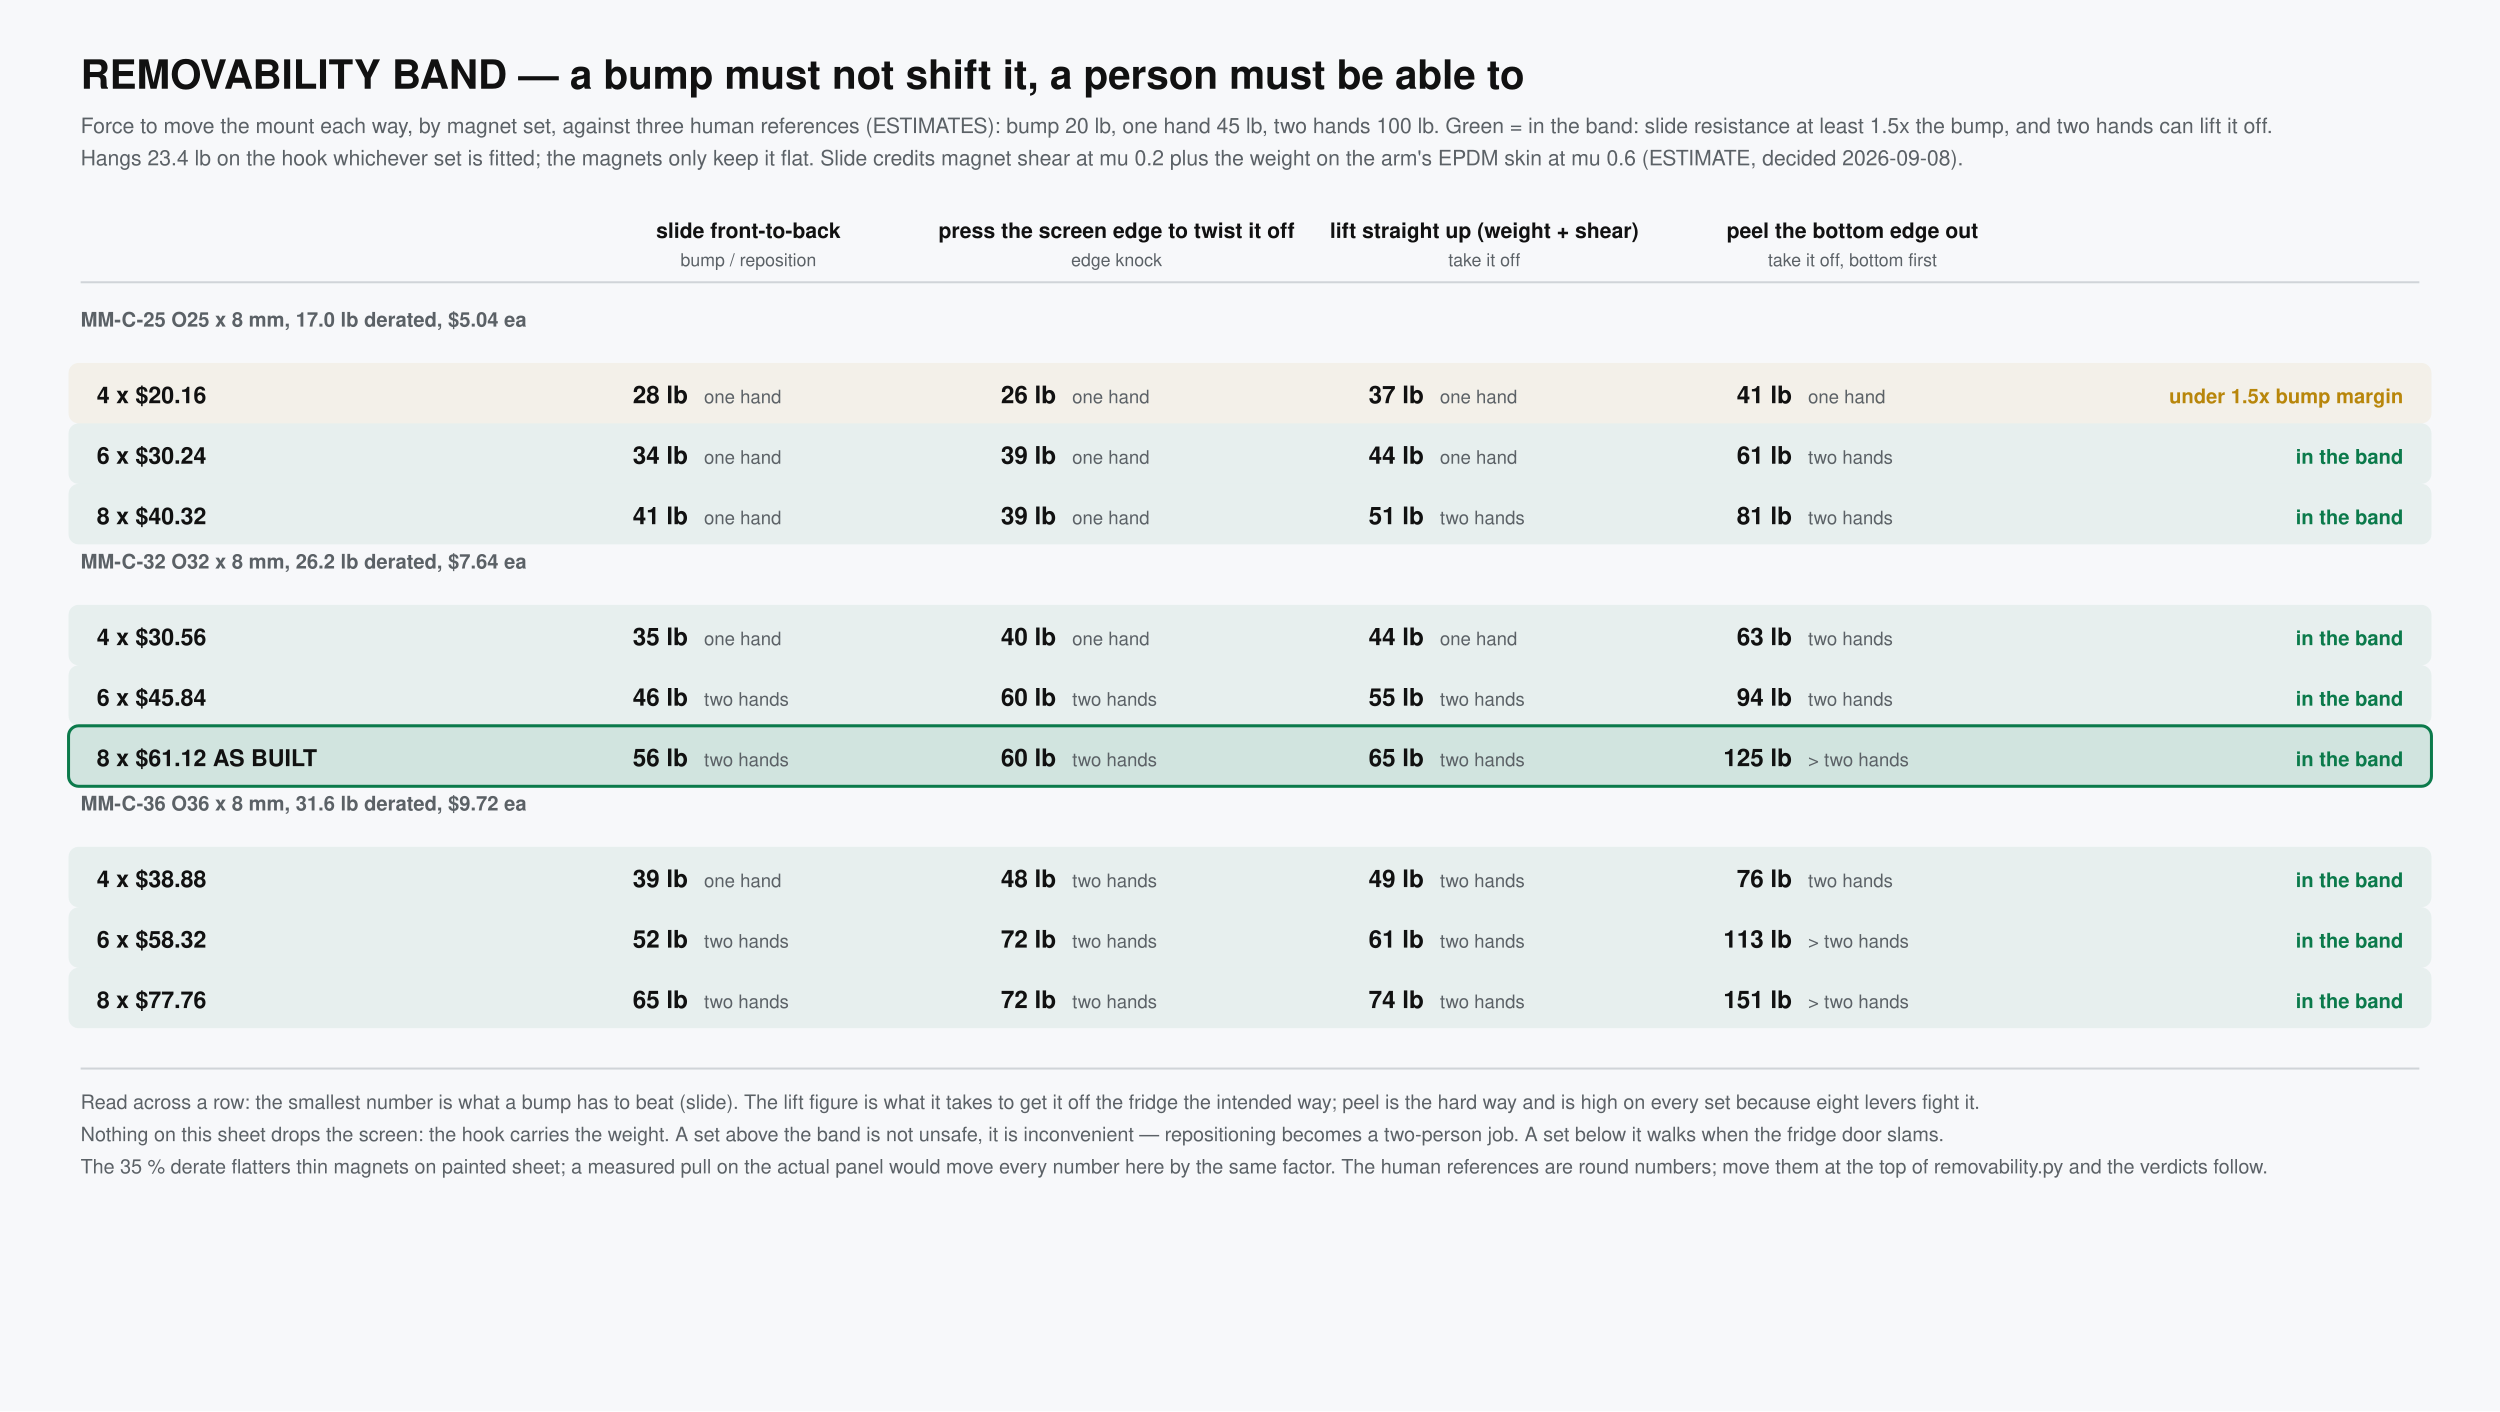
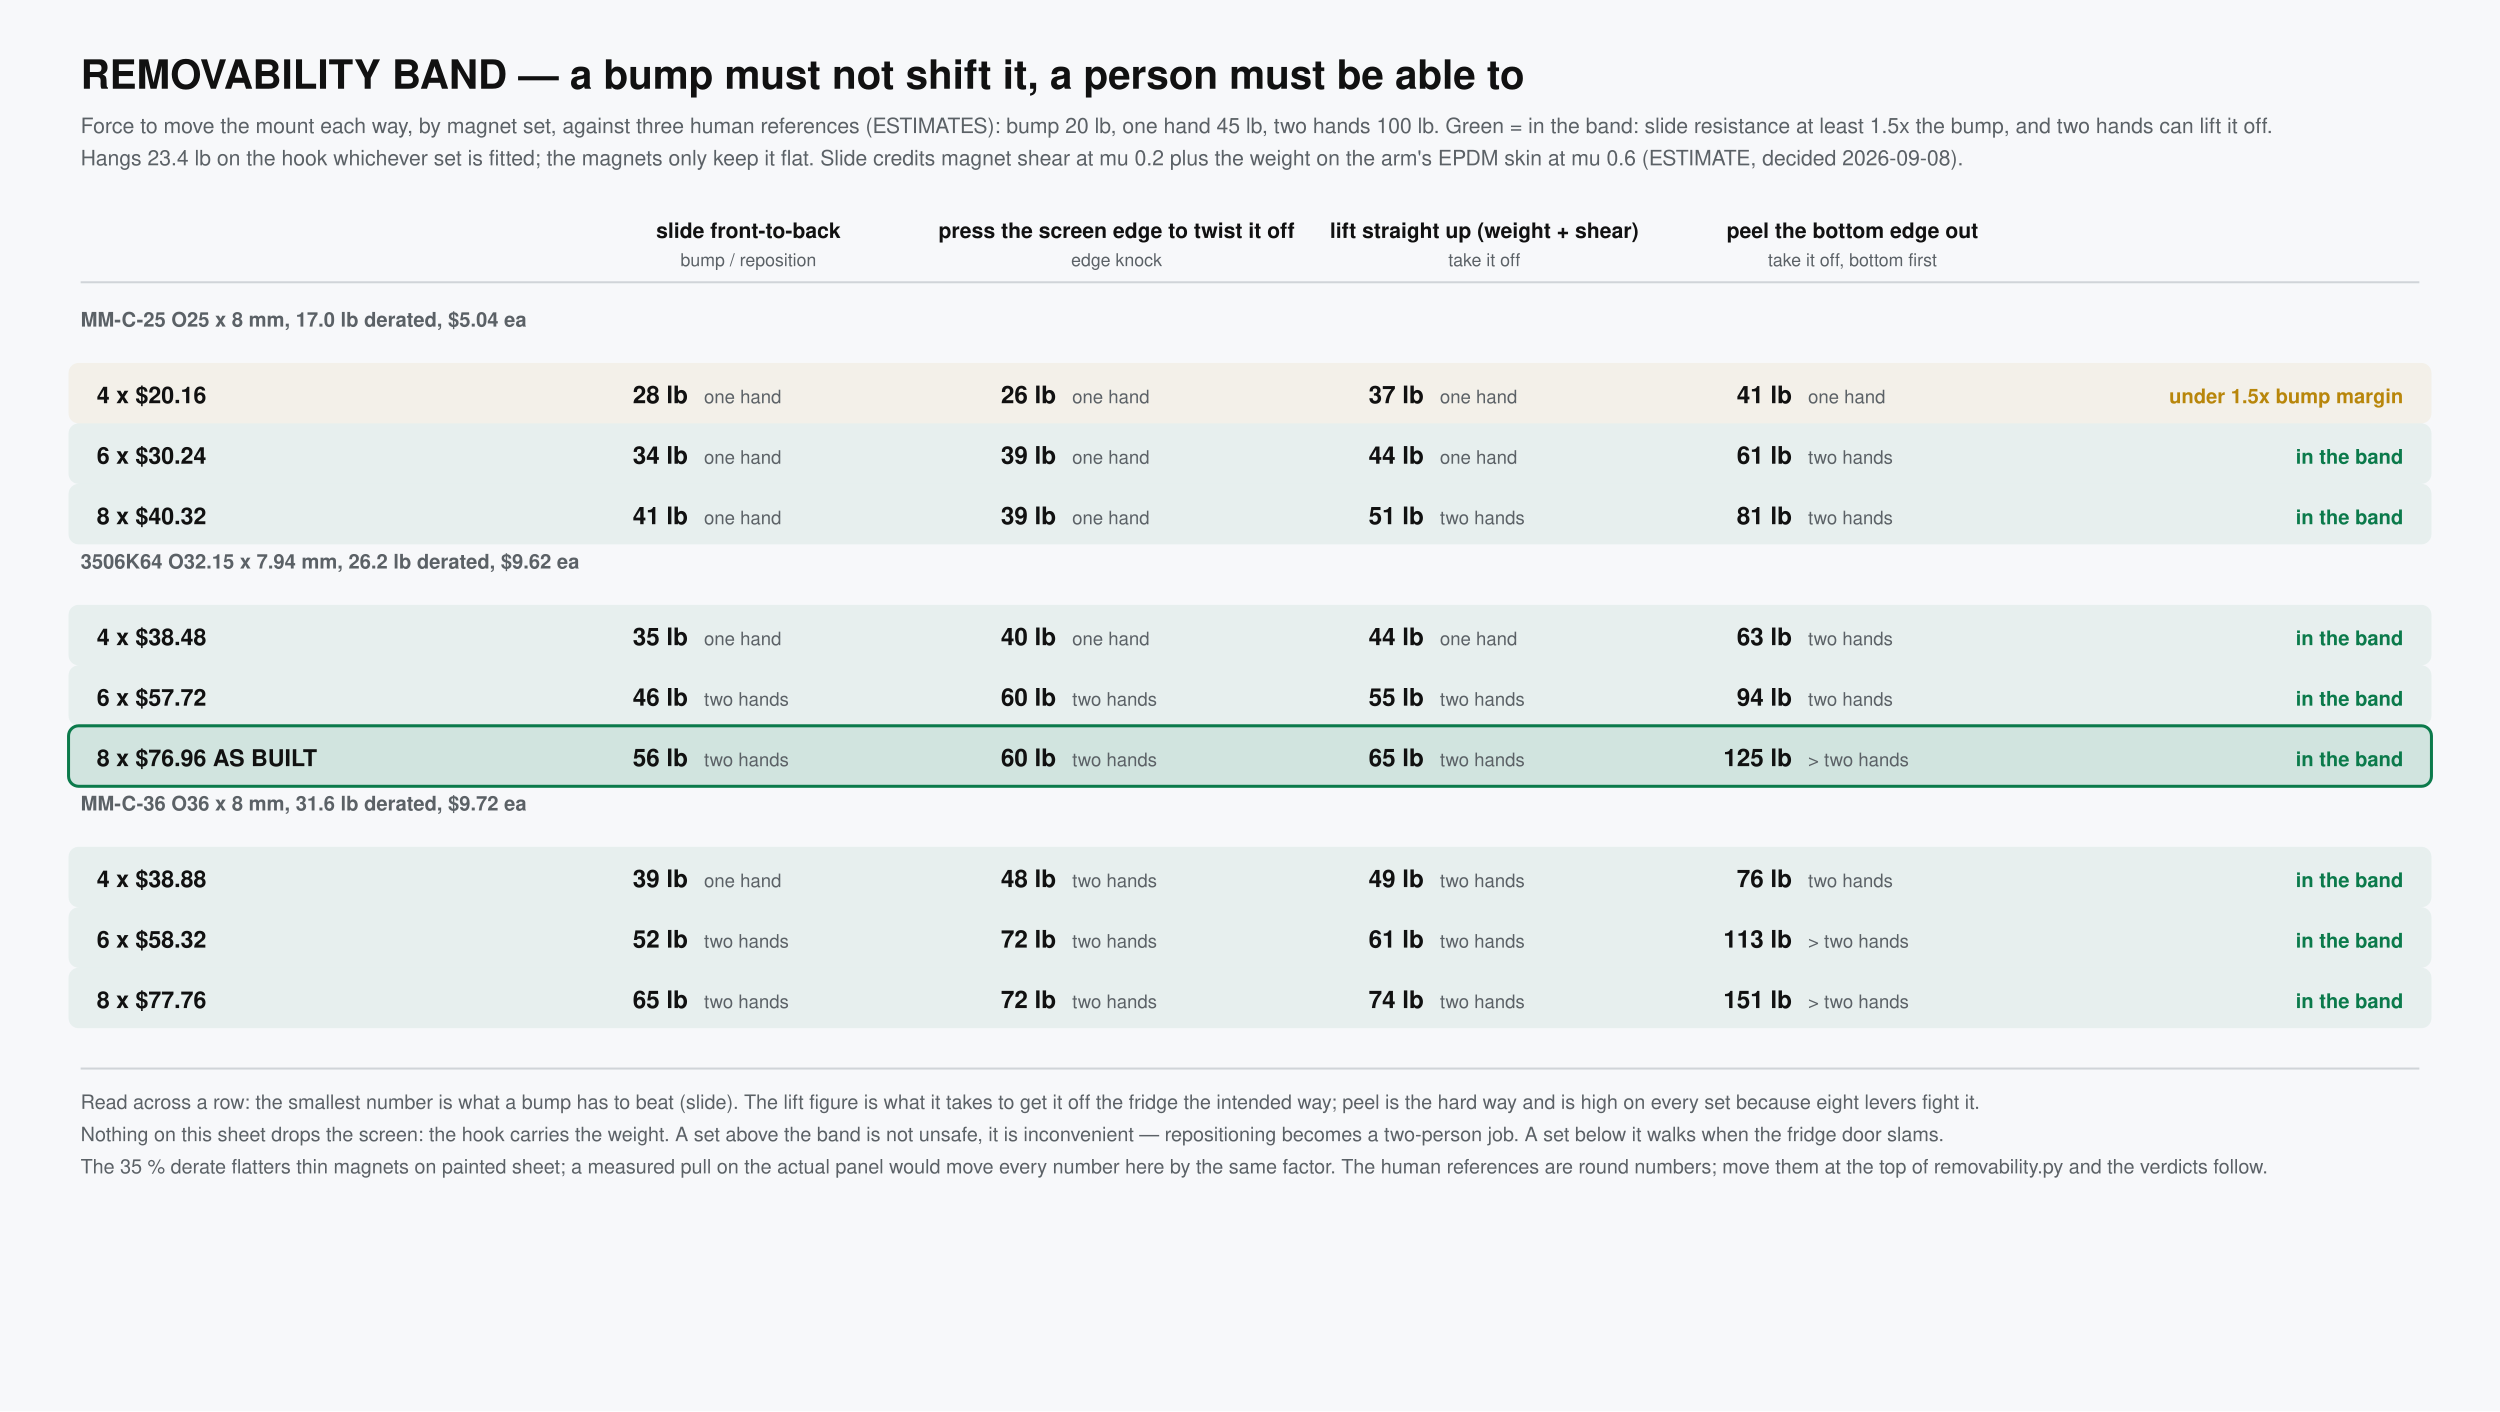
<svg xmlns="http://www.w3.org/2000/svg" width="1240" height="700" viewBox="0 0 1240 700">
  <rect width="1240" height="700" fill="#f7f8fa" />
  <text x="40.0" y="44.0" font-family="Helvetica, Arial, sans-serif" font-size="20" text-anchor="start" fill="#111" font-weight="bold">REMOVABILITY BAND — a bump must not shift it, a person must be able to</text>
  <text x="40.0" y="66.0" font-family="Helvetica, Arial, sans-serif" font-size="10.5" text-anchor="start" fill="#5b6166" font-weight="normal">Force to move the mount each way, by magnet set, against three human references (ESTIMATES): bump 20 lb, one hand 45 lb, two hands 100 lb. Green = in the band: slide resistance at least 1.5x the bump, and two hands can lift it off.</text>
  <text x="40.0" y="82.0" font-family="Helvetica, Arial, sans-serif" font-size="10.5" text-anchor="start" fill="#5b6166" font-weight="normal">Hangs 23.4 lb on the hook whichever set is fitted; the magnets only keep it flat. Slide credits magnet shear at mu 0.2 plus the weight on the arm's EPDM skin at mu 0.6 (ESTIMATE, decided 2026-09-08).</text>
  <text x="371.2" y="118.0" font-family="Helvetica, Arial, sans-serif" font-size="10.5" text-anchor="middle" fill="#111" font-weight="bold">slide front-to-back</text>
  <text x="371.2" y="132.0" font-family="Helvetica, Arial, sans-serif" font-size="8.8" text-anchor="middle" fill="#5b6166" font-weight="normal">bump / reposition</text>
  <text x="553.8" y="118.0" font-family="Helvetica, Arial, sans-serif" font-size="10.5" text-anchor="middle" fill="#111" font-weight="bold">press the screen edge to twist it off</text>
  <text x="553.8" y="132.0" font-family="Helvetica, Arial, sans-serif" font-size="8.8" text-anchor="middle" fill="#5b6166" font-weight="normal">edge knock</text>
  <text x="736.2" y="118.0" font-family="Helvetica, Arial, sans-serif" font-size="10.5" text-anchor="middle" fill="#111" font-weight="bold">lift straight up (weight + shear)</text>
  <text x="736.2" y="132.0" font-family="Helvetica, Arial, sans-serif" font-size="8.8" text-anchor="middle" fill="#5b6166" font-weight="normal">take it off</text>
  <text x="918.8" y="118.0" font-family="Helvetica, Arial, sans-serif" font-size="10.5" text-anchor="middle" fill="#111" font-weight="bold">peel the bottom edge out</text>
  <text x="918.8" y="132.0" font-family="Helvetica, Arial, sans-serif" font-size="8.8" text-anchor="middle" fill="#5b6166" font-weight="normal">take it off, bottom first</text>
  <line x1="40" y1="140" x2="1200" y2="140" stroke="#d0d4d8" />
  <text x="40.0" y="162.0" font-family="Helvetica, Arial, sans-serif" font-size="10" text-anchor="start" fill="#5b6166" font-weight="bold">MM-C-25  O25 x 8 mm, 17.0 lb derated, $5.04 ea</text>
  <rect x="34" y="180" width="1172" height="30" rx="5" fill="#b8860b" fill-opacity="0.07" />
  <text x="48.0" y="200.0" font-family="Helvetica, Arial, sans-serif" font-size="11.5" text-anchor="start" fill="#111" font-weight="bold">4 x  $20.16</text>
  <text x="341.2" y="200.0" font-family="Helvetica, Arial, sans-serif" font-size="12" text-anchor="end" fill="#111" font-weight="bold">28 lb</text>
  <text x="349.2" y="200.0" font-family="Helvetica, Arial, sans-serif" font-size="9.2" text-anchor="start" fill="#5b6166" font-weight="normal">one hand</text>
  <text x="523.8" y="200.0" font-family="Helvetica, Arial, sans-serif" font-size="12" text-anchor="end" fill="#111" font-weight="bold">26 lb</text>
  <text x="531.8" y="200.0" font-family="Helvetica, Arial, sans-serif" font-size="9.2" text-anchor="start" fill="#5b6166" font-weight="normal">one hand</text>
  <text x="706.2" y="200.0" font-family="Helvetica, Arial, sans-serif" font-size="12" text-anchor="end" fill="#111" font-weight="bold">37 lb</text>
  <text x="714.2" y="200.0" font-family="Helvetica, Arial, sans-serif" font-size="9.2" text-anchor="start" fill="#5b6166" font-weight="normal">one hand</text>
  <text x="888.8" y="200.0" font-family="Helvetica, Arial, sans-serif" font-size="12" text-anchor="end" fill="#111" font-weight="bold">41 lb</text>
  <text x="896.8" y="200.0" font-family="Helvetica, Arial, sans-serif" font-size="9.2" text-anchor="start" fill="#5b6166" font-weight="normal">one hand</text>
  <text x="1192.0" y="200.0" font-family="Helvetica, Arial, sans-serif" font-size="10" text-anchor="end" fill="#b8860b" font-weight="bold">under 1.5x bump margin</text>
  <rect x="34" y="210" width="1172" height="30" rx="5" fill="#0b7a4b" fill-opacity="0.07" />
  <text x="48.0" y="230.0" font-family="Helvetica, Arial, sans-serif" font-size="11.5" text-anchor="start" fill="#111" font-weight="bold">6 x  $30.24</text>
  <text x="341.2" y="230.0" font-family="Helvetica, Arial, sans-serif" font-size="12" text-anchor="end" fill="#111" font-weight="bold">34 lb</text>
  <text x="349.2" y="230.0" font-family="Helvetica, Arial, sans-serif" font-size="9.2" text-anchor="start" fill="#5b6166" font-weight="normal">one hand</text>
  <text x="523.8" y="230.0" font-family="Helvetica, Arial, sans-serif" font-size="12" text-anchor="end" fill="#111" font-weight="bold">39 lb</text>
  <text x="531.8" y="230.0" font-family="Helvetica, Arial, sans-serif" font-size="9.2" text-anchor="start" fill="#5b6166" font-weight="normal">one hand</text>
  <text x="706.2" y="230.0" font-family="Helvetica, Arial, sans-serif" font-size="12" text-anchor="end" fill="#111" font-weight="bold">44 lb</text>
  <text x="714.2" y="230.0" font-family="Helvetica, Arial, sans-serif" font-size="9.2" text-anchor="start" fill="#5b6166" font-weight="normal">one hand</text>
  <text x="888.8" y="230.0" font-family="Helvetica, Arial, sans-serif" font-size="12" text-anchor="end" fill="#111" font-weight="bold">61 lb</text>
  <text x="896.8" y="230.0" font-family="Helvetica, Arial, sans-serif" font-size="9.2" text-anchor="start" fill="#5b6166" font-weight="normal">two hands</text>
  <text x="1192.0" y="230.0" font-family="Helvetica, Arial, sans-serif" font-size="10" text-anchor="end" fill="#0b7a4b" font-weight="bold">in the band</text>
  <rect x="34" y="240" width="1172" height="30" rx="5" fill="#0b7a4b" fill-opacity="0.07" />
  <text x="48.0" y="260.0" font-family="Helvetica, Arial, sans-serif" font-size="11.5" text-anchor="start" fill="#111" font-weight="bold">8 x  $40.32</text>
  <text x="341.2" y="260.0" font-family="Helvetica, Arial, sans-serif" font-size="12" text-anchor="end" fill="#111" font-weight="bold">41 lb</text>
  <text x="349.2" y="260.0" font-family="Helvetica, Arial, sans-serif" font-size="9.2" text-anchor="start" fill="#5b6166" font-weight="normal">one hand</text>
  <text x="523.8" y="260.0" font-family="Helvetica, Arial, sans-serif" font-size="12" text-anchor="end" fill="#111" font-weight="bold">39 lb</text>
  <text x="531.8" y="260.0" font-family="Helvetica, Arial, sans-serif" font-size="9.2" text-anchor="start" fill="#5b6166" font-weight="normal">one hand</text>
  <text x="706.2" y="260.0" font-family="Helvetica, Arial, sans-serif" font-size="12" text-anchor="end" fill="#111" font-weight="bold">51 lb</text>
  <text x="714.2" y="260.0" font-family="Helvetica, Arial, sans-serif" font-size="9.2" text-anchor="start" fill="#5b6166" font-weight="normal">two hands</text>
  <text x="888.8" y="260.0" font-family="Helvetica, Arial, sans-serif" font-size="12" text-anchor="end" fill="#111" font-weight="bold">81 lb</text>
  <text x="896.8" y="260.0" font-family="Helvetica, Arial, sans-serif" font-size="9.2" text-anchor="start" fill="#5b6166" font-weight="normal">two hands</text>
  <text x="1192.0" y="260.0" font-family="Helvetica, Arial, sans-serif" font-size="10" text-anchor="end" fill="#0b7a4b" font-weight="bold">in the band</text>
-   <text x="40.0" y="282.0" font-family="Helvetica, Arial, sans-serif" font-size="10" text-anchor="start" fill="#5b6166" font-weight="bold">MM-C-32  O32 x 8 mm, 26.2 lb derated, $7.64 ea</text>
+   <text x="40.0" y="282.0" font-family="Helvetica, Arial, sans-serif" font-size="10" text-anchor="start" fill="#5b6166" font-weight="bold">3506K64  O32.15 x 7.94 mm, 26.2 lb derated, $9.62 ea</text>
  <rect x="34" y="300" width="1172" height="30" rx="5" fill="#0b7a4b" fill-opacity="0.07" />
-   <text x="48.0" y="320.0" font-family="Helvetica, Arial, sans-serif" font-size="11.5" text-anchor="start" fill="#111" font-weight="bold">4 x  $30.56</text>
+   <text x="48.0" y="320.0" font-family="Helvetica, Arial, sans-serif" font-size="11.5" text-anchor="start" fill="#111" font-weight="bold">4 x  $38.48</text>
  <text x="341.2" y="320.0" font-family="Helvetica, Arial, sans-serif" font-size="12" text-anchor="end" fill="#111" font-weight="bold">35 lb</text>
  <text x="349.2" y="320.0" font-family="Helvetica, Arial, sans-serif" font-size="9.2" text-anchor="start" fill="#5b6166" font-weight="normal">one hand</text>
  <text x="523.8" y="320.0" font-family="Helvetica, Arial, sans-serif" font-size="12" text-anchor="end" fill="#111" font-weight="bold">40 lb</text>
  <text x="531.8" y="320.0" font-family="Helvetica, Arial, sans-serif" font-size="9.2" text-anchor="start" fill="#5b6166" font-weight="normal">one hand</text>
  <text x="706.2" y="320.0" font-family="Helvetica, Arial, sans-serif" font-size="12" text-anchor="end" fill="#111" font-weight="bold">44 lb</text>
  <text x="714.2" y="320.0" font-family="Helvetica, Arial, sans-serif" font-size="9.2" text-anchor="start" fill="#5b6166" font-weight="normal">one hand</text>
  <text x="888.8" y="320.0" font-family="Helvetica, Arial, sans-serif" font-size="12" text-anchor="end" fill="#111" font-weight="bold">63 lb</text>
  <text x="896.8" y="320.0" font-family="Helvetica, Arial, sans-serif" font-size="9.2" text-anchor="start" fill="#5b6166" font-weight="normal">two hands</text>
  <text x="1192.0" y="320.0" font-family="Helvetica, Arial, sans-serif" font-size="10" text-anchor="end" fill="#0b7a4b" font-weight="bold">in the band</text>
  <rect x="34" y="330" width="1172" height="30" rx="5" fill="#0b7a4b" fill-opacity="0.07" />
-   <text x="48.0" y="350.0" font-family="Helvetica, Arial, sans-serif" font-size="11.5" text-anchor="start" fill="#111" font-weight="bold">6 x  $45.84</text>
+   <text x="48.0" y="350.0" font-family="Helvetica, Arial, sans-serif" font-size="11.5" text-anchor="start" fill="#111" font-weight="bold">6 x  $57.72</text>
  <text x="341.2" y="350.0" font-family="Helvetica, Arial, sans-serif" font-size="12" text-anchor="end" fill="#111" font-weight="bold">46 lb</text>
  <text x="349.2" y="350.0" font-family="Helvetica, Arial, sans-serif" font-size="9.2" text-anchor="start" fill="#5b6166" font-weight="normal">two hands</text>
  <text x="523.8" y="350.0" font-family="Helvetica, Arial, sans-serif" font-size="12" text-anchor="end" fill="#111" font-weight="bold">60 lb</text>
  <text x="531.8" y="350.0" font-family="Helvetica, Arial, sans-serif" font-size="9.2" text-anchor="start" fill="#5b6166" font-weight="normal">two hands</text>
  <text x="706.2" y="350.0" font-family="Helvetica, Arial, sans-serif" font-size="12" text-anchor="end" fill="#111" font-weight="bold">55 lb</text>
  <text x="714.2" y="350.0" font-family="Helvetica, Arial, sans-serif" font-size="9.2" text-anchor="start" fill="#5b6166" font-weight="normal">two hands</text>
  <text x="888.8" y="350.0" font-family="Helvetica, Arial, sans-serif" font-size="12" text-anchor="end" fill="#111" font-weight="bold">94 lb</text>
  <text x="896.8" y="350.0" font-family="Helvetica, Arial, sans-serif" font-size="9.2" text-anchor="start" fill="#5b6166" font-weight="normal">two hands</text>
  <text x="1192.0" y="350.0" font-family="Helvetica, Arial, sans-serif" font-size="10" text-anchor="end" fill="#0b7a4b" font-weight="bold">in the band</text>
  <rect x="34" y="360" width="1172" height="30" rx="5" fill="#0b7a4b" fill-opacity="0.16" stroke="#0b7a4b" stroke-width="1.5" />
-   <text x="48.0" y="380.0" font-family="Helvetica, Arial, sans-serif" font-size="11.5" text-anchor="start" fill="#111" font-weight="bold">8 x  $61.12   AS BUILT</text>
+   <text x="48.0" y="380.0" font-family="Helvetica, Arial, sans-serif" font-size="11.5" text-anchor="start" fill="#111" font-weight="bold">8 x  $76.96   AS BUILT</text>
  <text x="341.2" y="380.0" font-family="Helvetica, Arial, sans-serif" font-size="12" text-anchor="end" fill="#111" font-weight="bold">56 lb</text>
  <text x="349.2" y="380.0" font-family="Helvetica, Arial, sans-serif" font-size="9.2" text-anchor="start" fill="#5b6166" font-weight="normal">two hands</text>
  <text x="523.8" y="380.0" font-family="Helvetica, Arial, sans-serif" font-size="12" text-anchor="end" fill="#111" font-weight="bold">60 lb</text>
  <text x="531.8" y="380.0" font-family="Helvetica, Arial, sans-serif" font-size="9.2" text-anchor="start" fill="#5b6166" font-weight="normal">two hands</text>
  <text x="706.2" y="380.0" font-family="Helvetica, Arial, sans-serif" font-size="12" text-anchor="end" fill="#111" font-weight="bold">65 lb</text>
  <text x="714.2" y="380.0" font-family="Helvetica, Arial, sans-serif" font-size="9.2" text-anchor="start" fill="#5b6166" font-weight="normal">two hands</text>
  <text x="888.8" y="380.0" font-family="Helvetica, Arial, sans-serif" font-size="12" text-anchor="end" fill="#111" font-weight="bold">125 lb</text>
  <text x="896.8" y="380.0" font-family="Helvetica, Arial, sans-serif" font-size="9.2" text-anchor="start" fill="#5b6166" font-weight="normal">&gt; two hands</text>
  <text x="1192.0" y="380.0" font-family="Helvetica, Arial, sans-serif" font-size="10" text-anchor="end" fill="#0b7a4b" font-weight="bold">in the band</text>
  <text x="40.0" y="402.0" font-family="Helvetica, Arial, sans-serif" font-size="10" text-anchor="start" fill="#5b6166" font-weight="bold">MM-C-36  O36 x 8 mm, 31.6 lb derated, $9.72 ea</text>
  <rect x="34" y="420" width="1172" height="30" rx="5" fill="#0b7a4b" fill-opacity="0.07" />
  <text x="48.0" y="440.0" font-family="Helvetica, Arial, sans-serif" font-size="11.5" text-anchor="start" fill="#111" font-weight="bold">4 x  $38.88</text>
  <text x="341.2" y="440.0" font-family="Helvetica, Arial, sans-serif" font-size="12" text-anchor="end" fill="#111" font-weight="bold">39 lb</text>
  <text x="349.2" y="440.0" font-family="Helvetica, Arial, sans-serif" font-size="9.2" text-anchor="start" fill="#5b6166" font-weight="normal">one hand</text>
  <text x="523.8" y="440.0" font-family="Helvetica, Arial, sans-serif" font-size="12" text-anchor="end" fill="#111" font-weight="bold">48 lb</text>
  <text x="531.8" y="440.0" font-family="Helvetica, Arial, sans-serif" font-size="9.2" text-anchor="start" fill="#5b6166" font-weight="normal">two hands</text>
  <text x="706.2" y="440.0" font-family="Helvetica, Arial, sans-serif" font-size="12" text-anchor="end" fill="#111" font-weight="bold">49 lb</text>
  <text x="714.2" y="440.0" font-family="Helvetica, Arial, sans-serif" font-size="9.2" text-anchor="start" fill="#5b6166" font-weight="normal">two hands</text>
  <text x="888.8" y="440.0" font-family="Helvetica, Arial, sans-serif" font-size="12" text-anchor="end" fill="#111" font-weight="bold">76 lb</text>
  <text x="896.8" y="440.0" font-family="Helvetica, Arial, sans-serif" font-size="9.2" text-anchor="start" fill="#5b6166" font-weight="normal">two hands</text>
  <text x="1192.0" y="440.0" font-family="Helvetica, Arial, sans-serif" font-size="10" text-anchor="end" fill="#0b7a4b" font-weight="bold">in the band</text>
  <rect x="34" y="450" width="1172" height="30" rx="5" fill="#0b7a4b" fill-opacity="0.07" />
  <text x="48.0" y="470.0" font-family="Helvetica, Arial, sans-serif" font-size="11.5" text-anchor="start" fill="#111" font-weight="bold">6 x  $58.32</text>
  <text x="341.2" y="470.0" font-family="Helvetica, Arial, sans-serif" font-size="12" text-anchor="end" fill="#111" font-weight="bold">52 lb</text>
  <text x="349.2" y="470.0" font-family="Helvetica, Arial, sans-serif" font-size="9.2" text-anchor="start" fill="#5b6166" font-weight="normal">two hands</text>
  <text x="523.8" y="470.0" font-family="Helvetica, Arial, sans-serif" font-size="12" text-anchor="end" fill="#111" font-weight="bold">72 lb</text>
  <text x="531.8" y="470.0" font-family="Helvetica, Arial, sans-serif" font-size="9.2" text-anchor="start" fill="#5b6166" font-weight="normal">two hands</text>
  <text x="706.2" y="470.0" font-family="Helvetica, Arial, sans-serif" font-size="12" text-anchor="end" fill="#111" font-weight="bold">61 lb</text>
  <text x="714.2" y="470.0" font-family="Helvetica, Arial, sans-serif" font-size="9.2" text-anchor="start" fill="#5b6166" font-weight="normal">two hands</text>
  <text x="888.8" y="470.0" font-family="Helvetica, Arial, sans-serif" font-size="12" text-anchor="end" fill="#111" font-weight="bold">113 lb</text>
  <text x="896.8" y="470.0" font-family="Helvetica, Arial, sans-serif" font-size="9.2" text-anchor="start" fill="#5b6166" font-weight="normal">&gt; two hands</text>
  <text x="1192.0" y="470.0" font-family="Helvetica, Arial, sans-serif" font-size="10" text-anchor="end" fill="#0b7a4b" font-weight="bold">in the band</text>
  <rect x="34" y="480" width="1172" height="30" rx="5" fill="#0b7a4b" fill-opacity="0.07" />
  <text x="48.0" y="500.0" font-family="Helvetica, Arial, sans-serif" font-size="11.5" text-anchor="start" fill="#111" font-weight="bold">8 x  $77.76</text>
  <text x="341.2" y="500.0" font-family="Helvetica, Arial, sans-serif" font-size="12" text-anchor="end" fill="#111" font-weight="bold">65 lb</text>
  <text x="349.2" y="500.0" font-family="Helvetica, Arial, sans-serif" font-size="9.2" text-anchor="start" fill="#5b6166" font-weight="normal">two hands</text>
  <text x="523.8" y="500.0" font-family="Helvetica, Arial, sans-serif" font-size="12" text-anchor="end" fill="#111" font-weight="bold">72 lb</text>
  <text x="531.8" y="500.0" font-family="Helvetica, Arial, sans-serif" font-size="9.2" text-anchor="start" fill="#5b6166" font-weight="normal">two hands</text>
  <text x="706.2" y="500.0" font-family="Helvetica, Arial, sans-serif" font-size="12" text-anchor="end" fill="#111" font-weight="bold">74 lb</text>
  <text x="714.2" y="500.0" font-family="Helvetica, Arial, sans-serif" font-size="9.2" text-anchor="start" fill="#5b6166" font-weight="normal">two hands</text>
  <text x="888.8" y="500.0" font-family="Helvetica, Arial, sans-serif" font-size="12" text-anchor="end" fill="#111" font-weight="bold">151 lb</text>
  <text x="896.8" y="500.0" font-family="Helvetica, Arial, sans-serif" font-size="9.2" text-anchor="start" fill="#5b6166" font-weight="normal">&gt; two hands</text>
  <text x="1192.0" y="500.0" font-family="Helvetica, Arial, sans-serif" font-size="10" text-anchor="end" fill="#0b7a4b" font-weight="bold">in the band</text>
  <line x1="40" y1="530" x2="1200" y2="530" stroke="#d0d4d8" />
  <text x="40.0" y="550.0" font-family="Helvetica, Arial, sans-serif" font-size="9.8" text-anchor="start" fill="#5b6166" font-weight="normal">Read across a row: the smallest number is what a bump has to beat (slide). The lift figure is what it takes to get it off the fridge the intended way; peel is the hard way and is high on every set because eight levers fight it.</text>
  <text x="40.0" y="566.0" font-family="Helvetica, Arial, sans-serif" font-size="9.8" text-anchor="start" fill="#5b6166" font-weight="normal">Nothing on this sheet drops the screen: the hook carries the weight. A set above the band is not unsafe, it is inconvenient — repositioning becomes a two-person job. A set below it walks when the fridge door slams.</text>
  <text x="40.0" y="582.0" font-family="Helvetica, Arial, sans-serif" font-size="9.8" text-anchor="start" fill="#5b6166" font-weight="normal">The 35 % derate flatters thin magnets on painted sheet; a measured pull on the actual panel would move every number here by the same factor. The human references are round numbers; move them at the top of removability.py and the verdicts follow.</text>
</svg>
